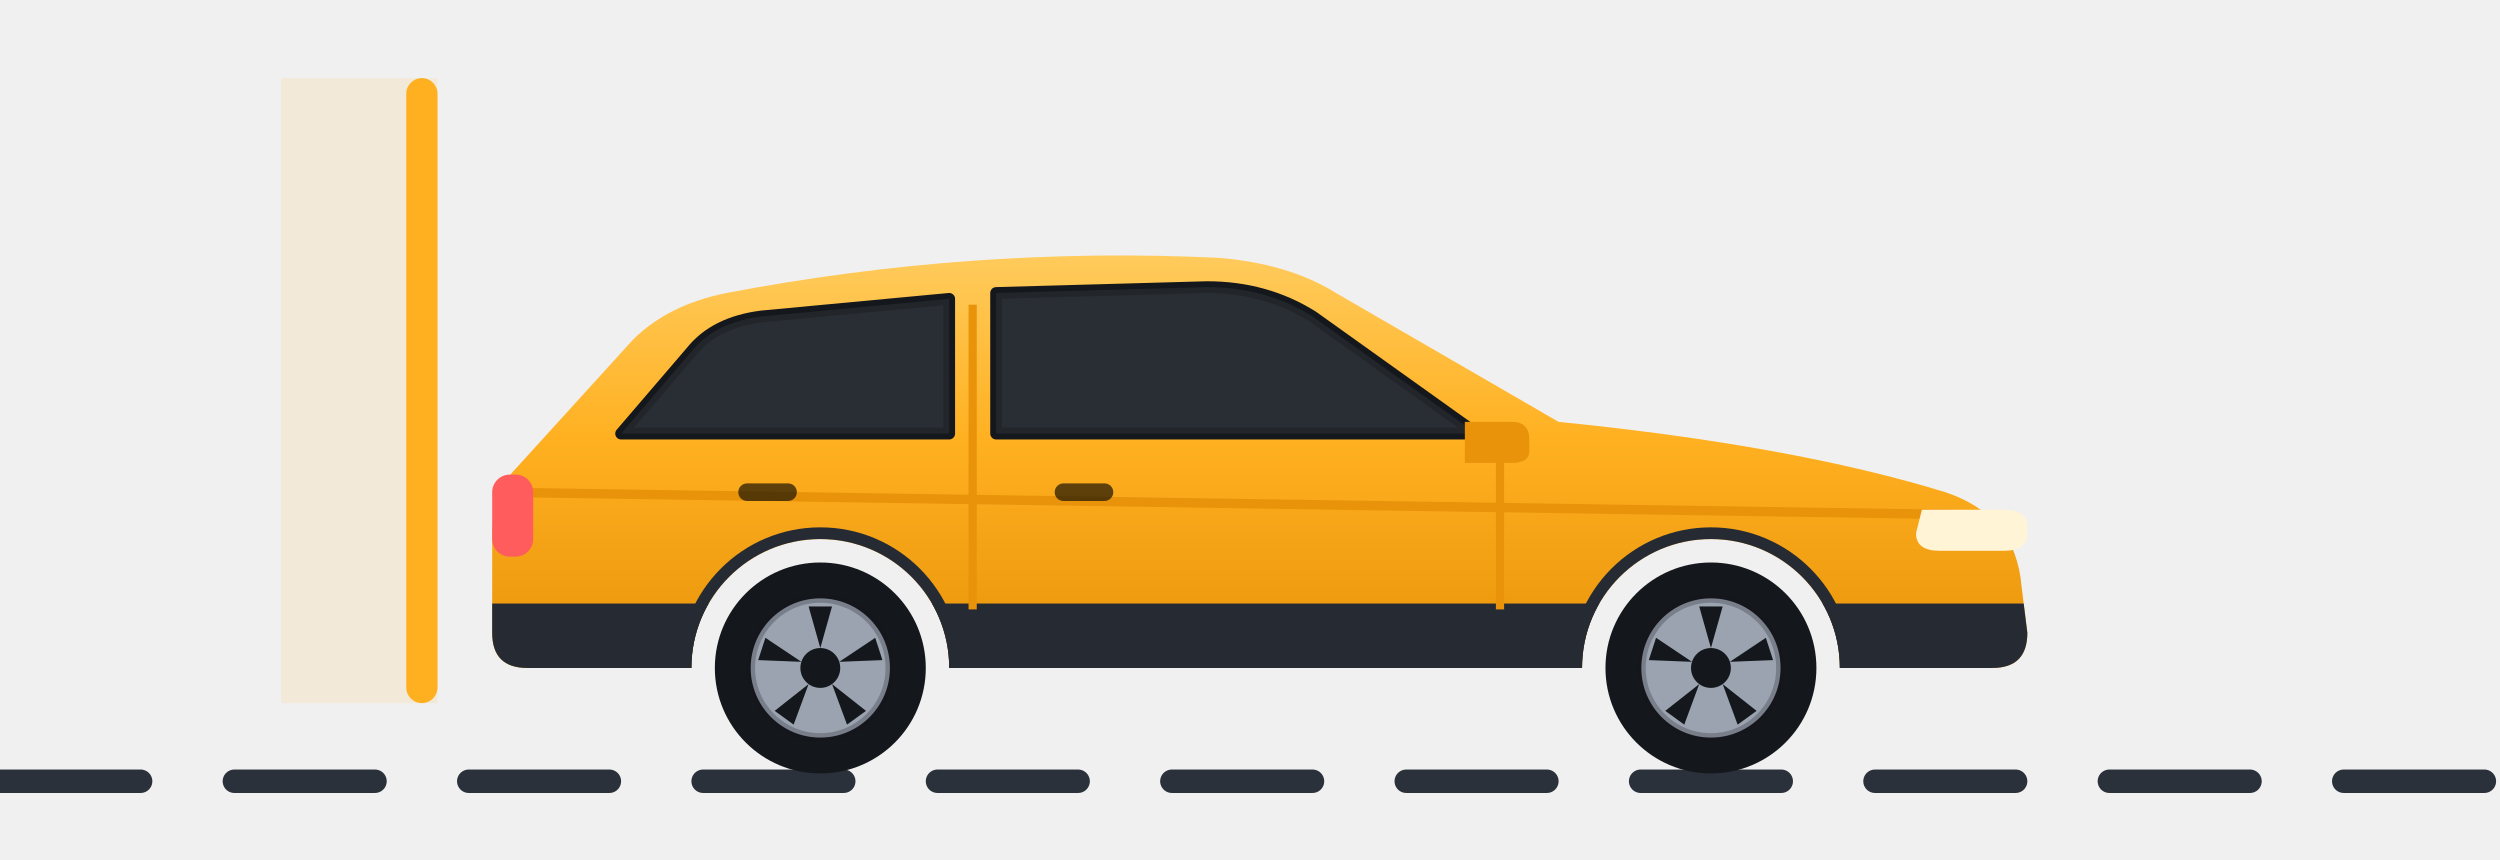
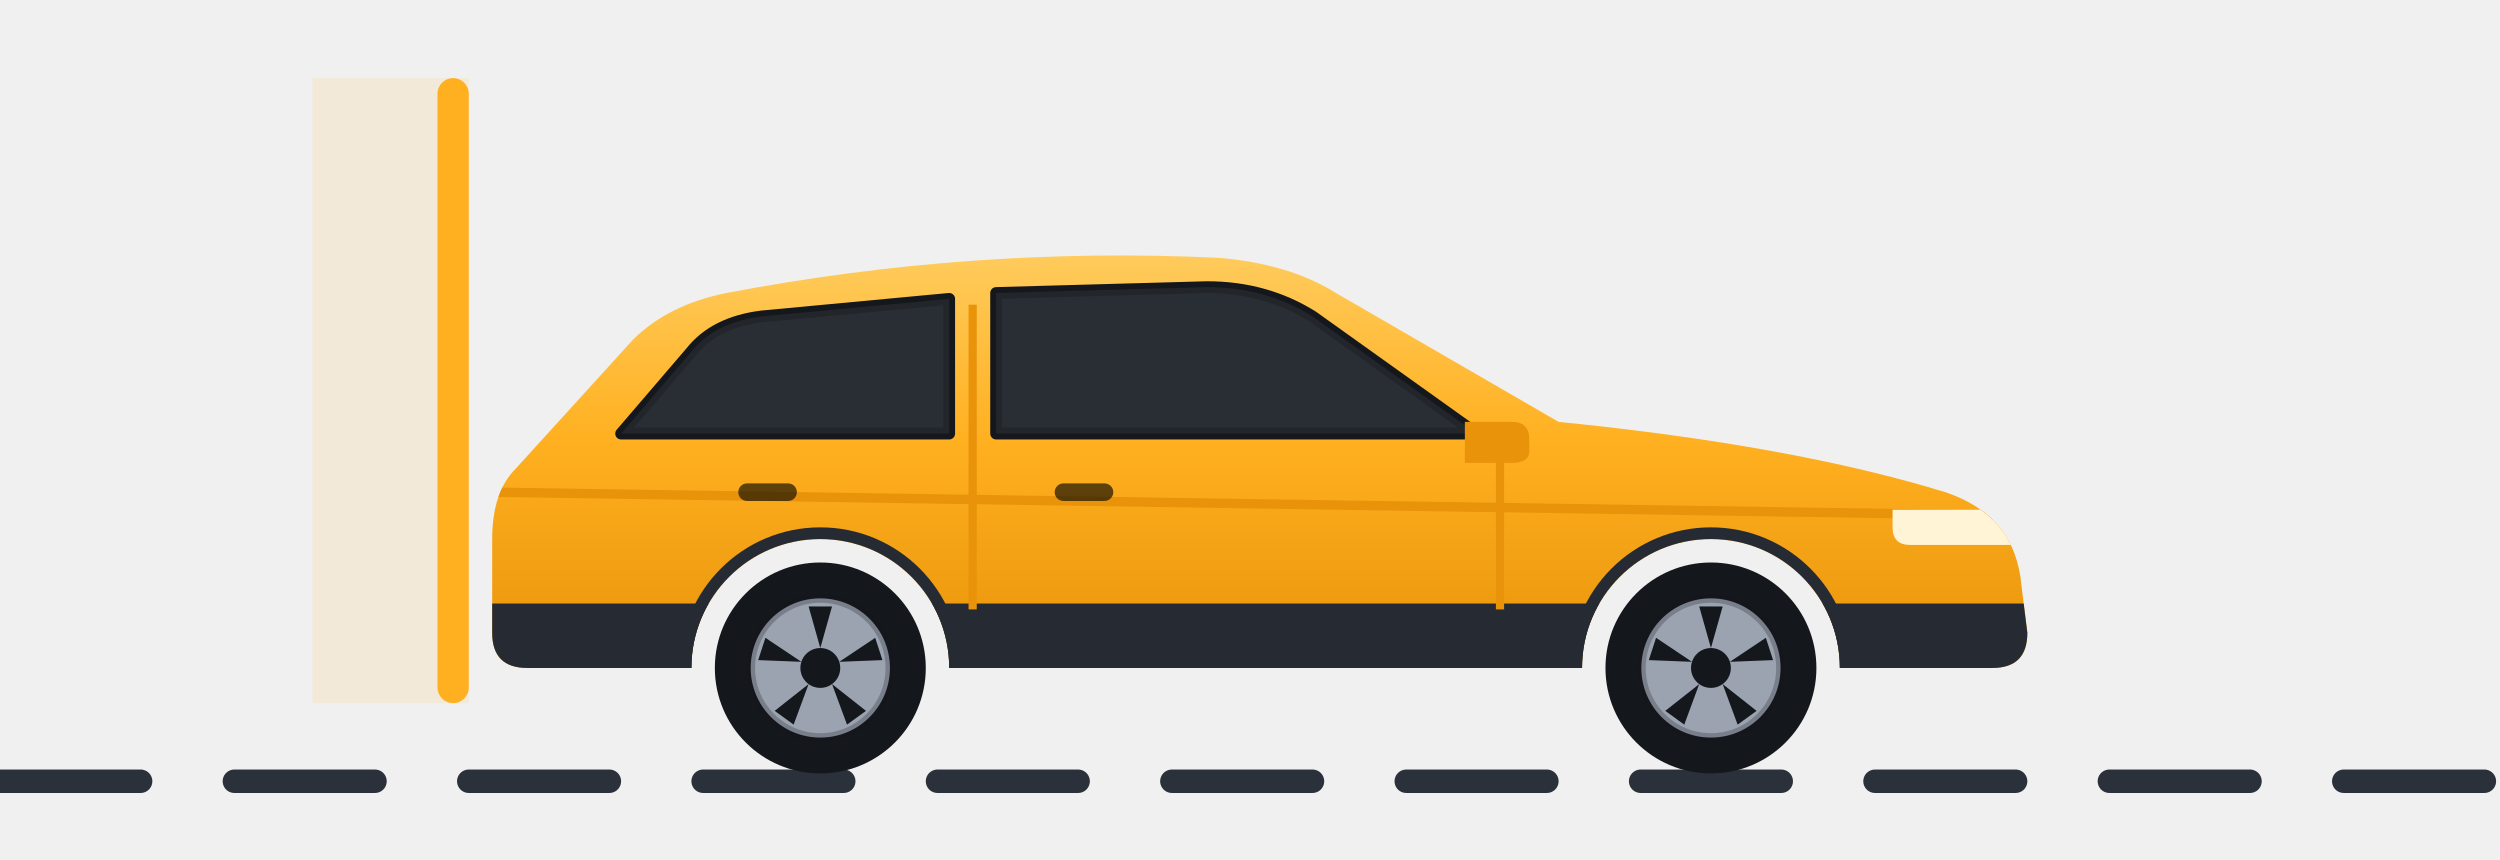
<svg xmlns="http://www.w3.org/2000/svg" viewBox="0 0 320 110" fill="none">
  <style>
    .scan { animation: scan 1.8s ease-in-out infinite alternate; }
    .spin { animation: spin .9s linear infinite; transform-box: fill-box; transform-origin: center; }
    .road { animation: road .6s linear infinite; }
-     @keyframes scan { from { transform: translateX(0); } to { transform: translateX(190px); } }
+     @keyframes scan { from { transform: translateX(0); } to { transform: translateX(206px); } }
    @keyframes spin { to { transform: rotate(360deg); } }
    @keyframes road { to { transform: translateX(-30px); } }
  </style>
  <g class="road">
    <path d="M0 100h350" stroke="#2b313a" stroke-width="3" stroke-dasharray="18 12" stroke-linecap="round" />
  </g>
  <g transform="translate(42 6) scale(.75)">
    <defs>
      <linearGradient id="an-paint" x1="0" y1="0" x2="0" y2="1">
        <stop offset="0" stop-color="#ffcb5c" />
        <stop offset=".45" stop-color="#ffb020" />
        <stop offset="1" stop-color="#e8930a" />
      </linearGradient>
      <clipPath id="an-clip">
        <path d="M34 106Q28 106 28 100L28 84Q28 76 32 72L52 50Q58 44 68 42Q110 34 152 36Q164 37 172 42L210 64Q250 68 276 76Q288 80 289 92L290 100Q290 106 284 106L258 106A22 22 0 0 0 214 106L106 106A22 22 0 0 0 62 106Z" />
      </clipPath>
    </defs>
    <path d="M34 106Q28 106 28 100L28 84Q28 76 32 72L52 50Q58 44 68 42Q110 34 152 36Q164 37 172 42L210 64Q250 68 276 76Q288 80 289 92L290 100Q290 106 284 106L258 106A22 22 0 0 0 214 106L106 106A22 22 0 0 0 62 106Z" fill="url(#an-paint)" />
    <g clip-path="url(#an-clip)">
      <rect x="0" y="95" width="320" height="20" fill="#262b33" />
      <circle cx="84" cy="106" r="24" fill="#262b33" />
      <circle cx="236" cy="106" r="24" fill="#262b33" />
      <path d="M28 76L290 80" stroke="#e8930a" stroke-width="1.6" />
      <path d="M110 44v52" stroke="#e8930a" stroke-width="1.4" />
      <path d="M200 66v30" stroke="#e8930a" stroke-width="1.4" />
+       <path d="M267 79H330V85H270Q267 85 267 82Z" fill="#fff4d6" />
+       <rect x="-10" y="73" width="36" height="14" rx="3" fill="#ff5d5d" />
    </g>
    <path d="M50 66L62 52Q66 47 74 46L106 43L106 66Z" fill="#1c2027" stroke="#14171c" stroke-width="2" stroke-linejoin="round" />
    <path d="M114 42L150 41Q160 41 168 46L196 66L114 66Z" fill="#1c2027" stroke="#14171c" stroke-width="2" stroke-linejoin="round" />
    <path d="M50 66L62 52Q66 47 74 46L106 43L106 66Z" fill="#fff" fill-opacity=".06" />
    <path d="M114 42L150 41Q160 41 168 46L196 66L114 66Z" fill="#fff" fill-opacity=".06" />
    <rect x="70" y="74.5" width="10" height="3" rx="1.5" fill="#1a1203" opacity=".7" />
    <rect x="124" y="74.5" width="10" height="3" rx="1.5" fill="#1a1203" opacity=".7" />
    <path d="M194 64h8q3 0 3 3v2q0 2-3 2h-8z" fill="#e8930a" />
-     <path d="M272 79h14q4 0 4 3v1q0 3-4 3h-11q-4 0-4-3z" fill="#fff4d6" />
-     <rect x="28" y="73" width="7" height="14" rx="3" fill="#ff5d5d" />
    <g transform="translate(84 106)">
      <circle r="18" fill="#14171c" />
      <circle r="11.88" fill="#9aa3af" />
      <g class="spin">
        <path d="M0 -3.4L-2 -10.5h4z" transform="rotate(0)" fill="#14171c" />
        <path d="M0 -3.4L-2 -10.5h4z" transform="rotate(72)" fill="#14171c" />
        <path d="M0 -3.4L-2 -10.5h4z" transform="rotate(144)" fill="#14171c" />
        <path d="M0 -3.4L-2 -10.5h4z" transform="rotate(216)" fill="#14171c" />
        <path d="M0 -3.4L-2 -10.5h4z" transform="rotate(288)" fill="#14171c" />
        <circle r="11.88" fill="none" stroke="#14171c" stroke-opacity=".25" stroke-width="1.5" />
      </g>
      <circle r="3.4" fill="#14171c" />
    </g>
    <g transform="translate(236 106)">
      <circle r="18" fill="#14171c" />
      <circle r="11.88" fill="#9aa3af" />
      <g class="spin">
        <path d="M0 -3.4L-2 -10.5h4z" transform="rotate(0)" fill="#14171c" />
        <path d="M0 -3.4L-2 -10.5h4z" transform="rotate(72)" fill="#14171c" />
        <path d="M0 -3.4L-2 -10.5h4z" transform="rotate(144)" fill="#14171c" />
        <path d="M0 -3.4L-2 -10.5h4z" transform="rotate(216)" fill="#14171c" />
        <path d="M0 -3.4L-2 -10.5h4z" transform="rotate(288)" fill="#14171c" />
        <circle r="11.88" fill="none" stroke="#14171c" stroke-opacity=".25" stroke-width="1.5" />
      </g>
      <circle r="3.4" fill="#14171c" />
    </g>
  </g>
  <g class="scan">
-     <rect x="52" y="10" width="4" height="80" rx="2" fill="#ffb020" />
-     <rect x="36" y="10" width="20" height="80" fill="#ffb020" opacity=".12" />
+     <rect x="56" y="10" width="4" height="80" rx="2" fill="#ffb020" />
+     <rect x="40" y="10" width="20" height="80" fill="#ffb020" opacity=".12" />
  </g>
</svg>
